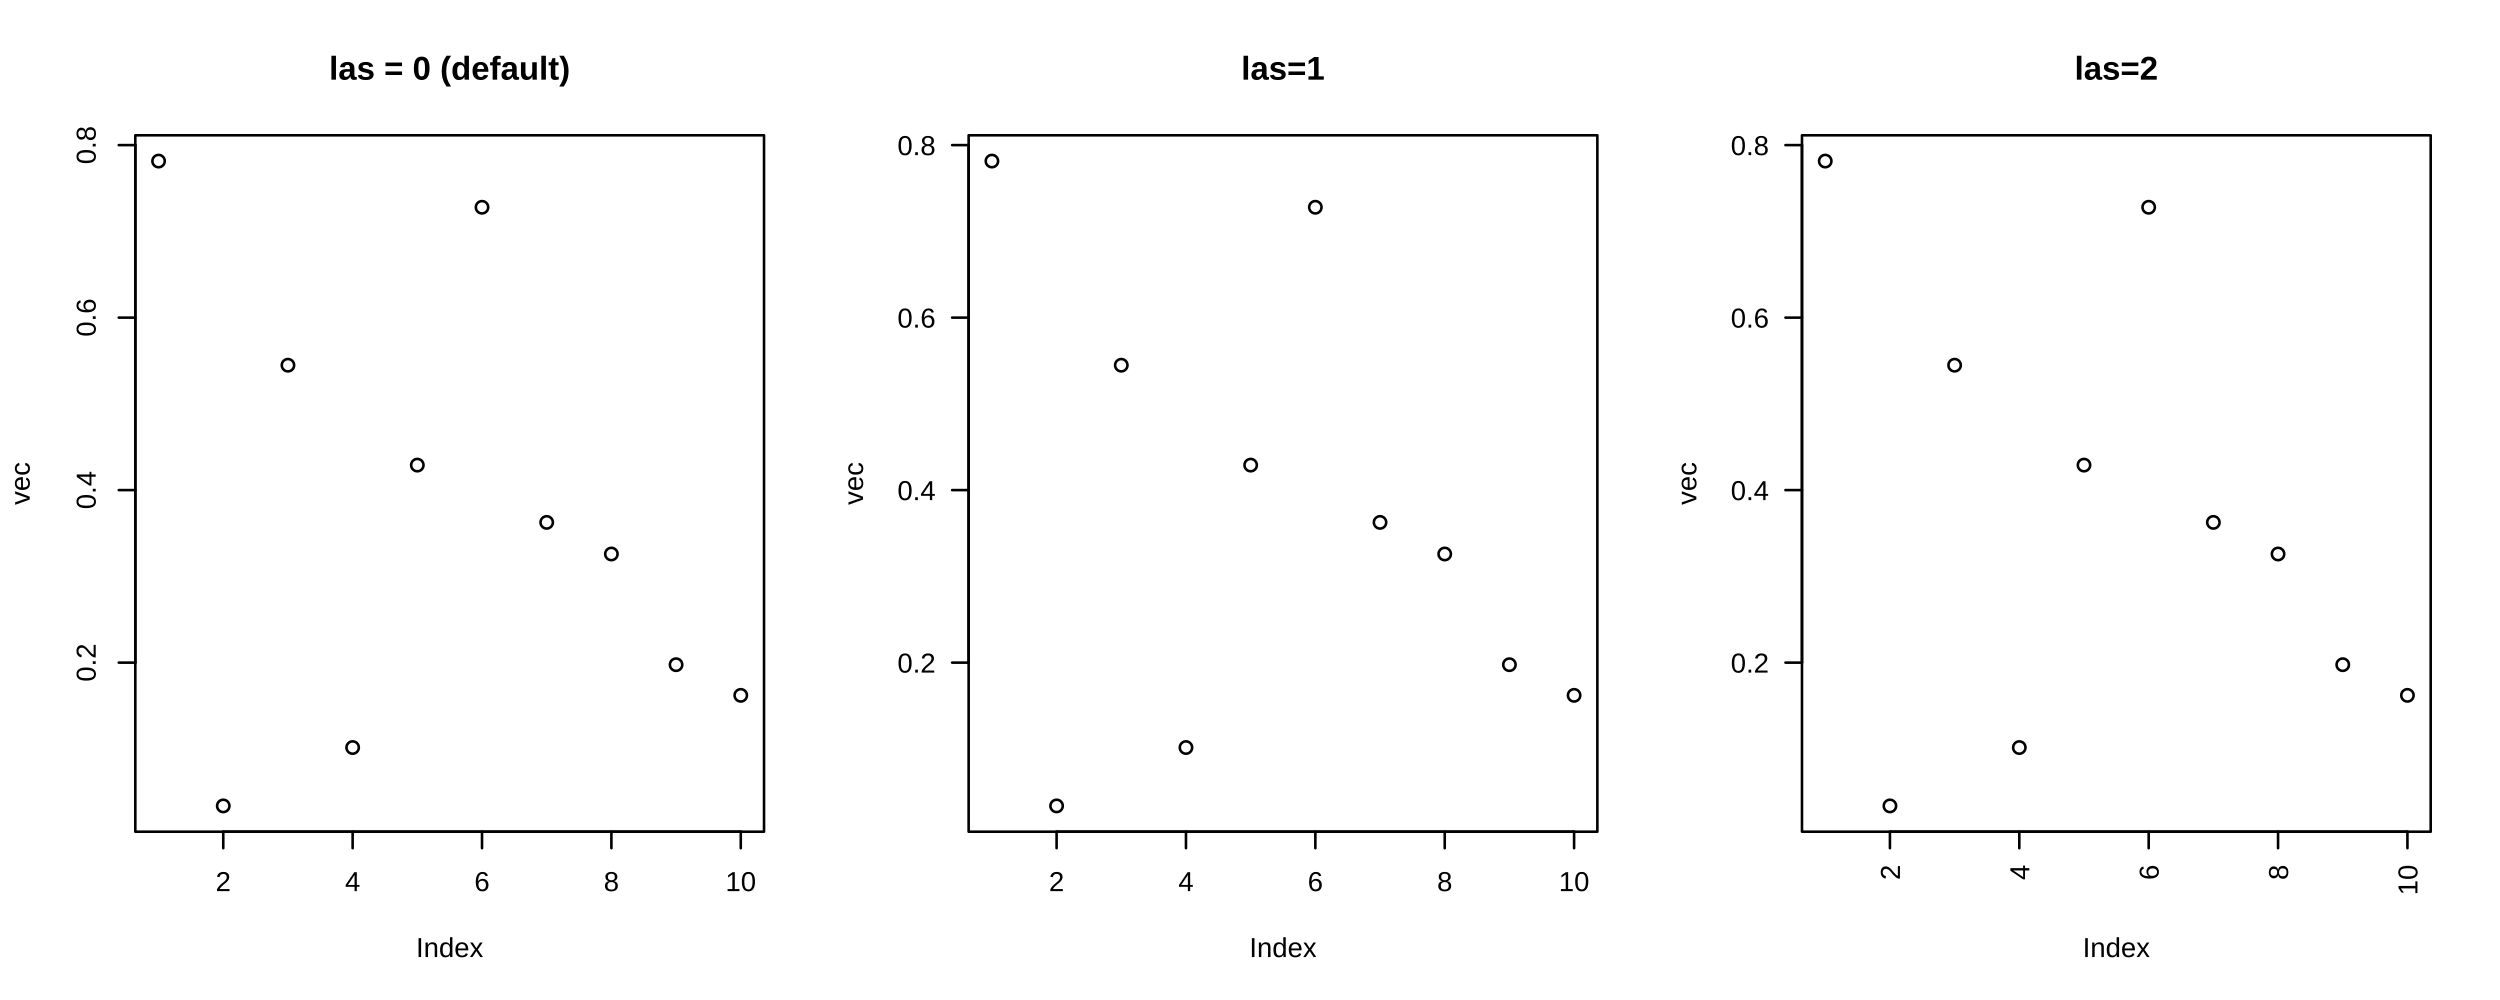
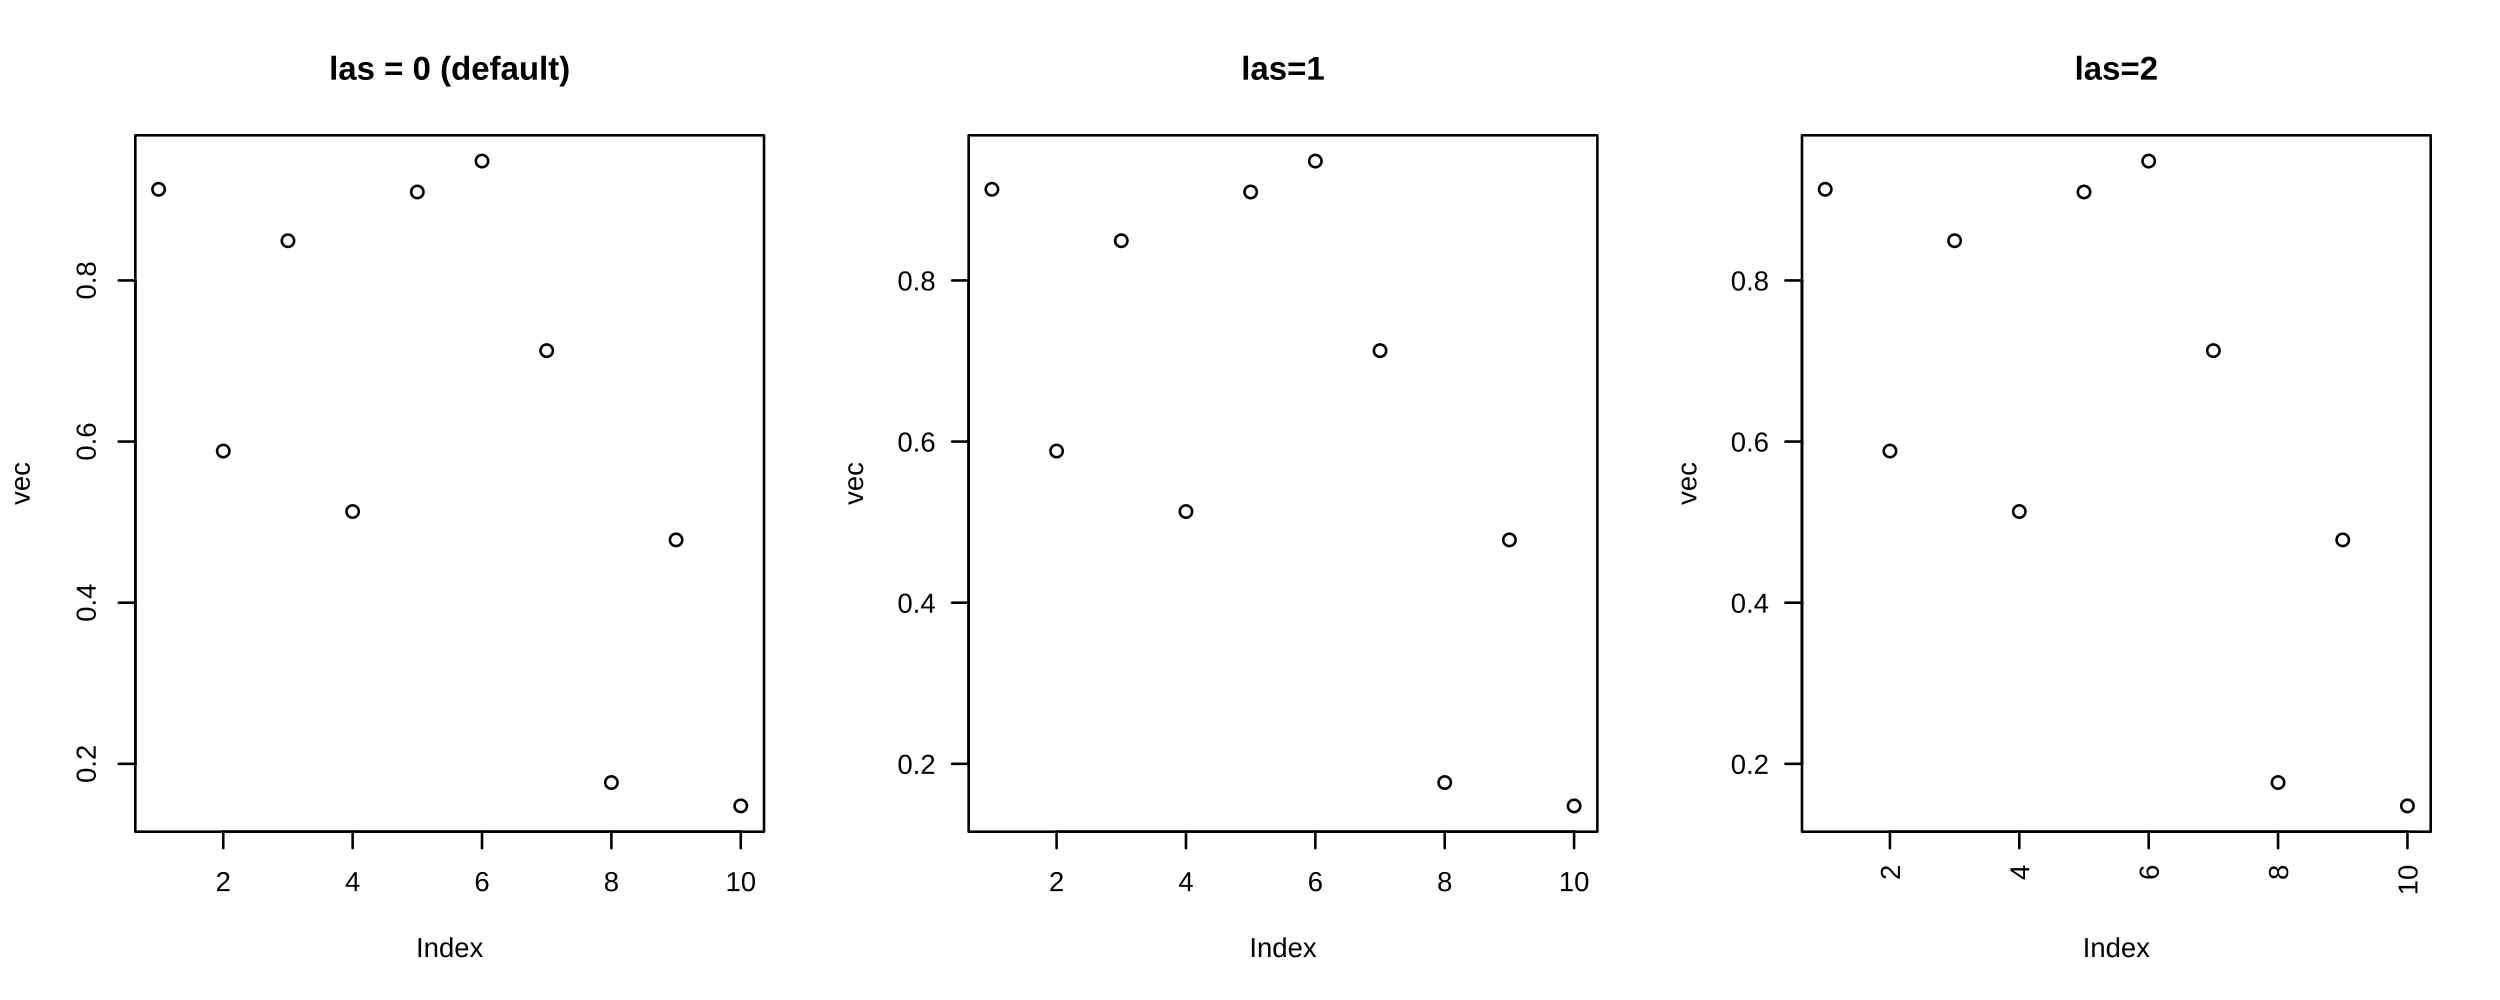
<svg xmlns="http://www.w3.org/2000/svg" class="svglite" width="720.00pt" height="288.00pt" viewBox="0 0 720.00 288.00">
  <defs>
    <style type="text/css">
    .svglite line, .svglite polyline, .svglite polygon, .svglite path, .svglite rect, .svglite circle {
      fill: none;
      stroke: #000000;
      stroke-linecap: round;
      stroke-linejoin: round;
      stroke-miterlimit: 10.00;
    }
    .svglite text {
      white-space: pre;
    }
  </style>
  </defs>
  <rect width="100%" height="100%" style="stroke: none; fill: #FFFFFF;" />
  <defs>
    <clipPath id="cpMC4wMHw3MjAuMDB8MC4wMHwyODguMDA=">
      <rect x="0.00" y="0.00" width="720.00" height="288.00" />
    </clipPath>
  </defs>
  <g clip-path="url(#cpMC4wMHw3MjAuMDB8MC4wMHwyODguMDA=)">
</g>
  <defs>
    <clipPath id="cpMzguOTd8MjIwLjA0fDM4Ljk3fDIzOS41Mw==">
      <rect x="38.97" y="38.97" width="181.08" height="200.56" />
    </clipPath>
  </defs>
  <g clip-path="url(#cpMzguOTd8MjIwLjA0fDM4Ljk3fDIzOS41Mw==)">
-     <circle cx="45.67" cy="46.39" r="1.78" style="stroke-width: 0.75;" />
-     <circle cx="64.30" cy="232.10" r="1.78" style="stroke-width: 0.75;" />
-     <circle cx="82.93" cy="105.18" r="1.78" style="stroke-width: 0.75;" />
-     <circle cx="101.56" cy="215.29" r="1.78" style="stroke-width: 0.75;" />
-     <circle cx="120.19" cy="133.95" r="1.78" style="stroke-width: 0.75;" />
-     <circle cx="138.82" cy="59.69" r="1.78" style="stroke-width: 0.75;" />
-     <circle cx="157.45" cy="150.45" r="1.78" style="stroke-width: 0.75;" />
-     <circle cx="176.08" cy="159.55" r="1.78" style="stroke-width: 0.75;" />
-     <circle cx="194.71" cy="191.43" r="1.78" style="stroke-width: 0.75;" />
-     <circle cx="213.34" cy="200.26" r="1.78" style="stroke-width: 0.75;" />
+     <circle cx="45.67" cy="54.52" r="1.78" style="stroke-width: 0.75;" />
+     <circle cx="64.30" cy="129.90" r="1.78" style="stroke-width: 0.75;" />
+     <circle cx="82.93" cy="69.33" r="1.78" style="stroke-width: 0.75;" />
+     <circle cx="101.56" cy="147.32" r="1.78" style="stroke-width: 0.75;" />
+     <circle cx="120.19" cy="55.29" r="1.78" style="stroke-width: 0.75;" />
+     <circle cx="138.82" cy="46.39" r="1.78" style="stroke-width: 0.75;" />
+     <circle cx="157.45" cy="100.98" r="1.78" style="stroke-width: 0.75;" />
+     <circle cx="176.08" cy="225.37" r="1.78" style="stroke-width: 0.75;" />
+     <circle cx="194.71" cy="155.49" r="1.78" style="stroke-width: 0.75;" />
+     <circle cx="213.34" cy="232.10" r="1.78" style="stroke-width: 0.75;" />
  </g>
  <g clip-path="url(#cpMC4wMHw3MjAuMDB8MC4wMHwyODguMDA=)">
    <line x1="64.30" y1="239.53" x2="213.34" y2="239.53" style="stroke-width: 0.75;" />
    <line x1="64.30" y1="239.53" x2="64.30" y2="244.28" style="stroke-width: 0.75;" />
    <line x1="101.56" y1="239.53" x2="101.56" y2="244.28" style="stroke-width: 0.75;" />
    <line x1="138.82" y1="239.53" x2="138.82" y2="244.28" style="stroke-width: 0.75;" />
    <line x1="176.08" y1="239.53" x2="176.08" y2="244.28" style="stroke-width: 0.75;" />
    <line x1="213.34" y1="239.53" x2="213.34" y2="244.28" style="stroke-width: 0.75;" />
    <text x="64.30" y="256.64" text-anchor="middle" style="font-size: 7.92px; font-family: &quot;Liberation Sans&quot;;" textLength="5.03px" lengthAdjust="spacingAndGlyphs">2</text>
    <text x="101.56" y="256.64" text-anchor="middle" style="font-size: 7.92px; font-family: &quot;Liberation Sans&quot;;" textLength="5.03px" lengthAdjust="spacingAndGlyphs">4</text>
    <text x="138.82" y="256.64" text-anchor="middle" style="font-size: 7.92px; font-family: &quot;Liberation Sans&quot;;" textLength="5.03px" lengthAdjust="spacingAndGlyphs">6</text>
    <text x="176.08" y="256.64" text-anchor="middle" style="font-size: 7.92px; font-family: &quot;Liberation Sans&quot;;" textLength="5.03px" lengthAdjust="spacingAndGlyphs">8</text>
    <text x="213.34" y="256.64" text-anchor="middle" style="font-size: 7.92px; font-family: &quot;Liberation Sans&quot;;" textLength="10.07px" lengthAdjust="spacingAndGlyphs">10</text>
-     <line x1="38.97" y1="190.83" x2="38.97" y2="41.79" style="stroke-width: 0.75;" />
-     <line x1="38.97" y1="190.83" x2="34.21" y2="190.83" style="stroke-width: 0.75;" />
-     <line x1="38.97" y1="141.15" x2="34.21" y2="141.15" style="stroke-width: 0.75;" />
-     <line x1="38.97" y1="91.47" x2="34.21" y2="91.47" style="stroke-width: 0.75;" />
-     <line x1="38.97" y1="41.79" x2="34.21" y2="41.79" style="stroke-width: 0.75;" />
-     <text transform="translate(27.56,190.83) rotate(-90)" text-anchor="middle" style="font-size: 7.92px; font-family: &quot;Liberation Sans&quot;;" textLength="12.58px" lengthAdjust="spacingAndGlyphs">0.2</text>
-     <text transform="translate(27.56,141.15) rotate(-90)" text-anchor="middle" style="font-size: 7.92px; font-family: &quot;Liberation Sans&quot;;" textLength="12.58px" lengthAdjust="spacingAndGlyphs">0.4</text>
-     <text transform="translate(27.56,91.47) rotate(-90)" text-anchor="middle" style="font-size: 7.92px; font-family: &quot;Liberation Sans&quot;;" textLength="12.58px" lengthAdjust="spacingAndGlyphs">0.6</text>
-     <text transform="translate(27.56,41.79) rotate(-90)" text-anchor="middle" style="font-size: 7.92px; font-family: &quot;Liberation Sans&quot;;" textLength="12.58px" lengthAdjust="spacingAndGlyphs">0.8</text>
+     <line x1="38.97" y1="219.99" x2="38.97" y2="80.76" style="stroke-width: 0.75;" />
+     <line x1="38.97" y1="219.99" x2="34.21" y2="219.99" style="stroke-width: 0.75;" />
+     <line x1="38.97" y1="173.58" x2="34.21" y2="173.58" style="stroke-width: 0.75;" />
+     <line x1="38.97" y1="127.17" x2="34.21" y2="127.17" style="stroke-width: 0.75;" />
+     <line x1="38.97" y1="80.76" x2="34.21" y2="80.76" style="stroke-width: 0.75;" />
+     <text transform="translate(27.56,219.99) rotate(-90)" text-anchor="middle" style="font-size: 7.92px; font-family: &quot;Liberation Sans&quot;;" textLength="12.58px" lengthAdjust="spacingAndGlyphs">0.2</text>
+     <text transform="translate(27.56,173.58) rotate(-90)" text-anchor="middle" style="font-size: 7.92px; font-family: &quot;Liberation Sans&quot;;" textLength="12.58px" lengthAdjust="spacingAndGlyphs">0.4</text>
+     <text transform="translate(27.56,127.17) rotate(-90)" text-anchor="middle" style="font-size: 7.92px; font-family: &quot;Liberation Sans&quot;;" textLength="12.58px" lengthAdjust="spacingAndGlyphs">0.6</text>
+     <text transform="translate(27.56,80.76) rotate(-90)" text-anchor="middle" style="font-size: 7.92px; font-family: &quot;Liberation Sans&quot;;" textLength="12.58px" lengthAdjust="spacingAndGlyphs">0.8</text>
    <polygon points="38.97,239.53 220.04,239.53 220.04,38.97 38.97,38.97 " style="stroke-width: 0.75;" />
  </g>
  <defs>
    <clipPath id="cpMC4wMHwyNDAuMDB8MC4wMHwyODguMDA=">
      <rect x="0.00" y="0.00" width="240.00" height="288.00" />
    </clipPath>
  </defs>
  <g clip-path="url(#cpMC4wMHwyNDAuMDB8MC4wMHwyODguMDA=)">
    <text x="129.50" y="22.95" text-anchor="middle" style="font-size: 9.50px; font-weight: bold; font-family: &quot;Liberation Sans&quot;;" textLength="86.82px" lengthAdjust="spacingAndGlyphs">las = 0 (default)</text>
    <text x="129.50" y="275.64" text-anchor="middle" style="font-size: 7.92px; font-family: &quot;Liberation Sans&quot;;" textLength="21.77px" lengthAdjust="spacingAndGlyphs">Index</text>
    <text transform="translate(8.55,139.25) rotate(-90)" text-anchor="middle" style="font-size: 7.92px; font-family: &quot;Liberation Sans&quot;;" textLength="13.90px" lengthAdjust="spacingAndGlyphs">vec</text>
  </g>
  <defs>
    <clipPath id="cpMjc4Ljk3fDQ2MC4wNHwzOC45N3wyMzkuNTM=">
      <rect x="278.97" y="38.97" width="181.08" height="200.56" />
    </clipPath>
  </defs>
  <g clip-path="url(#cpMjc4Ljk3fDQ2MC4wNHwzOC45N3wyMzkuNTM=)">
-     <circle cx="285.67" cy="46.39" r="1.78" style="stroke-width: 0.75;" />
-     <circle cx="304.30" cy="232.10" r="1.78" style="stroke-width: 0.75;" />
-     <circle cx="322.93" cy="105.18" r="1.78" style="stroke-width: 0.75;" />
-     <circle cx="341.56" cy="215.29" r="1.78" style="stroke-width: 0.75;" />
-     <circle cx="360.19" cy="133.95" r="1.78" style="stroke-width: 0.75;" />
-     <circle cx="378.82" cy="59.69" r="1.78" style="stroke-width: 0.75;" />
-     <circle cx="397.45" cy="150.45" r="1.78" style="stroke-width: 0.75;" />
-     <circle cx="416.08" cy="159.55" r="1.78" style="stroke-width: 0.75;" />
-     <circle cx="434.71" cy="191.43" r="1.78" style="stroke-width: 0.75;" />
-     <circle cx="453.34" cy="200.26" r="1.78" style="stroke-width: 0.75;" />
+     <circle cx="285.67" cy="54.52" r="1.78" style="stroke-width: 0.75;" />
+     <circle cx="304.30" cy="129.90" r="1.78" style="stroke-width: 0.75;" />
+     <circle cx="322.93" cy="69.33" r="1.78" style="stroke-width: 0.75;" />
+     <circle cx="341.56" cy="147.32" r="1.78" style="stroke-width: 0.75;" />
+     <circle cx="360.19" cy="55.29" r="1.78" style="stroke-width: 0.75;" />
+     <circle cx="378.82" cy="46.39" r="1.78" style="stroke-width: 0.75;" />
+     <circle cx="397.45" cy="100.98" r="1.78" style="stroke-width: 0.75;" />
+     <circle cx="416.08" cy="225.37" r="1.78" style="stroke-width: 0.75;" />
+     <circle cx="434.71" cy="155.49" r="1.78" style="stroke-width: 0.75;" />
+     <circle cx="453.34" cy="232.10" r="1.78" style="stroke-width: 0.75;" />
  </g>
  <g clip-path="url(#cpMC4wMHw3MjAuMDB8MC4wMHwyODguMDA=)">
    <line x1="304.30" y1="239.53" x2="453.34" y2="239.53" style="stroke-width: 0.75;" />
    <line x1="304.30" y1="239.53" x2="304.30" y2="244.28" style="stroke-width: 0.75;" />
    <line x1="341.56" y1="239.53" x2="341.56" y2="244.28" style="stroke-width: 0.75;" />
    <line x1="378.82" y1="239.53" x2="378.82" y2="244.28" style="stroke-width: 0.75;" />
    <line x1="416.08" y1="239.53" x2="416.08" y2="244.28" style="stroke-width: 0.75;" />
    <line x1="453.34" y1="239.53" x2="453.34" y2="244.28" style="stroke-width: 0.75;" />
    <text x="304.30" y="256.64" text-anchor="middle" style="font-size: 7.92px; font-family: &quot;Liberation Sans&quot;;" textLength="5.03px" lengthAdjust="spacingAndGlyphs">2</text>
    <text x="341.56" y="256.64" text-anchor="middle" style="font-size: 7.92px; font-family: &quot;Liberation Sans&quot;;" textLength="5.03px" lengthAdjust="spacingAndGlyphs">4</text>
    <text x="378.82" y="256.64" text-anchor="middle" style="font-size: 7.92px; font-family: &quot;Liberation Sans&quot;;" textLength="5.03px" lengthAdjust="spacingAndGlyphs">6</text>
    <text x="416.08" y="256.64" text-anchor="middle" style="font-size: 7.92px; font-family: &quot;Liberation Sans&quot;;" textLength="5.03px" lengthAdjust="spacingAndGlyphs">8</text>
    <text x="453.34" y="256.64" text-anchor="middle" style="font-size: 7.92px; font-family: &quot;Liberation Sans&quot;;" textLength="10.07px" lengthAdjust="spacingAndGlyphs">10</text>
-     <line x1="278.97" y1="190.83" x2="278.97" y2="41.79" style="stroke-width: 0.75;" />
-     <line x1="278.97" y1="190.83" x2="274.21" y2="190.83" style="stroke-width: 0.75;" />
-     <line x1="278.97" y1="141.15" x2="274.21" y2="141.15" style="stroke-width: 0.75;" />
-     <line x1="278.97" y1="91.47" x2="274.21" y2="91.47" style="stroke-width: 0.75;" />
-     <line x1="278.97" y1="41.79" x2="274.21" y2="41.79" style="stroke-width: 0.75;" />
-     <text x="269.46" y="193.71" text-anchor="end" style="font-size: 7.92px; font-family: &quot;Liberation Sans&quot;;" textLength="12.58px" lengthAdjust="spacingAndGlyphs">0.2</text>
-     <text x="269.46" y="144.03" text-anchor="end" style="font-size: 7.92px; font-family: &quot;Liberation Sans&quot;;" textLength="12.58px" lengthAdjust="spacingAndGlyphs">0.4</text>
-     <text x="269.46" y="94.35" text-anchor="end" style="font-size: 7.92px; font-family: &quot;Liberation Sans&quot;;" textLength="12.58px" lengthAdjust="spacingAndGlyphs">0.6</text>
-     <text x="269.46" y="44.67" text-anchor="end" style="font-size: 7.92px; font-family: &quot;Liberation Sans&quot;;" textLength="12.58px" lengthAdjust="spacingAndGlyphs">0.8</text>
+     <line x1="278.97" y1="219.99" x2="278.97" y2="80.76" style="stroke-width: 0.75;" />
+     <line x1="278.97" y1="219.99" x2="274.21" y2="219.99" style="stroke-width: 0.75;" />
+     <line x1="278.97" y1="173.58" x2="274.21" y2="173.58" style="stroke-width: 0.75;" />
+     <line x1="278.97" y1="127.17" x2="274.21" y2="127.17" style="stroke-width: 0.75;" />
+     <line x1="278.97" y1="80.76" x2="274.21" y2="80.76" style="stroke-width: 0.75;" />
+     <text x="269.46" y="222.87" text-anchor="end" style="font-size: 7.92px; font-family: &quot;Liberation Sans&quot;;" textLength="12.58px" lengthAdjust="spacingAndGlyphs">0.2</text>
+     <text x="269.46" y="176.46" text-anchor="end" style="font-size: 7.92px; font-family: &quot;Liberation Sans&quot;;" textLength="12.58px" lengthAdjust="spacingAndGlyphs">0.4</text>
+     <text x="269.46" y="130.05" text-anchor="end" style="font-size: 7.92px; font-family: &quot;Liberation Sans&quot;;" textLength="12.58px" lengthAdjust="spacingAndGlyphs">0.6</text>
+     <text x="269.46" y="83.64" text-anchor="end" style="font-size: 7.92px; font-family: &quot;Liberation Sans&quot;;" textLength="12.58px" lengthAdjust="spacingAndGlyphs">0.8</text>
    <polygon points="278.97,239.53 460.04,239.53 460.04,38.97 278.97,38.97 " style="stroke-width: 0.75;" />
  </g>
  <defs>
    <clipPath id="cpMjQwLjAwfDQ4MC4wMHwwLjAwfDI4OC4wMA==">
      <rect x="240.00" y="0.00" width="240.00" height="288.00" />
    </clipPath>
  </defs>
  <g clip-path="url(#cpMjQwLjAwfDQ4MC4wMHwwLjAwfDI4OC4wMA==)">
    <text x="369.50" y="22.95" text-anchor="middle" style="font-size: 9.50px; font-weight: bold; font-family: &quot;Liberation Sans&quot;;" textLength="29.88px" lengthAdjust="spacingAndGlyphs">las=1</text>
    <text x="369.50" y="275.64" text-anchor="middle" style="font-size: 7.92px; font-family: &quot;Liberation Sans&quot;;" textLength="21.77px" lengthAdjust="spacingAndGlyphs">Index</text>
    <text transform="translate(248.55,139.25) rotate(-90)" text-anchor="middle" style="font-size: 7.92px; font-family: &quot;Liberation Sans&quot;;" textLength="13.90px" lengthAdjust="spacingAndGlyphs">vec</text>
  </g>
  <defs>
    <clipPath id="cpNTE4Ljk3fDcwMC4wNHwzOC45N3wyMzkuNTM=">
      <rect x="518.97" y="38.97" width="181.08" height="200.56" />
    </clipPath>
  </defs>
  <g clip-path="url(#cpNTE4Ljk3fDcwMC4wNHwzOC45N3wyMzkuNTM=)">
-     <circle cx="525.67" cy="46.39" r="1.78" style="stroke-width: 0.75;" />
-     <circle cx="544.30" cy="232.10" r="1.78" style="stroke-width: 0.75;" />
-     <circle cx="562.93" cy="105.18" r="1.78" style="stroke-width: 0.75;" />
-     <circle cx="581.56" cy="215.29" r="1.78" style="stroke-width: 0.75;" />
-     <circle cx="600.19" cy="133.95" r="1.78" style="stroke-width: 0.75;" />
-     <circle cx="618.82" cy="59.69" r="1.78" style="stroke-width: 0.75;" />
-     <circle cx="637.45" cy="150.45" r="1.78" style="stroke-width: 0.75;" />
-     <circle cx="656.08" cy="159.55" r="1.78" style="stroke-width: 0.75;" />
-     <circle cx="674.71" cy="191.43" r="1.78" style="stroke-width: 0.75;" />
-     <circle cx="693.34" cy="200.26" r="1.78" style="stroke-width: 0.75;" />
+     <circle cx="525.67" cy="54.52" r="1.78" style="stroke-width: 0.75;" />
+     <circle cx="544.30" cy="129.90" r="1.78" style="stroke-width: 0.75;" />
+     <circle cx="562.93" cy="69.33" r="1.78" style="stroke-width: 0.75;" />
+     <circle cx="581.56" cy="147.32" r="1.78" style="stroke-width: 0.75;" />
+     <circle cx="600.19" cy="55.29" r="1.78" style="stroke-width: 0.75;" />
+     <circle cx="618.82" cy="46.39" r="1.78" style="stroke-width: 0.75;" />
+     <circle cx="637.45" cy="100.98" r="1.78" style="stroke-width: 0.75;" />
+     <circle cx="656.08" cy="225.37" r="1.78" style="stroke-width: 0.75;" />
+     <circle cx="674.71" cy="155.49" r="1.78" style="stroke-width: 0.75;" />
+     <circle cx="693.34" cy="232.10" r="1.78" style="stroke-width: 0.75;" />
  </g>
  <g clip-path="url(#cpMC4wMHw3MjAuMDB8MC4wMHwyODguMDA=)">
    <line x1="544.30" y1="239.53" x2="693.34" y2="239.53" style="stroke-width: 0.75;" />
    <line x1="544.30" y1="239.53" x2="544.30" y2="244.28" style="stroke-width: 0.75;" />
    <line x1="581.56" y1="239.53" x2="581.56" y2="244.28" style="stroke-width: 0.75;" />
    <line x1="618.82" y1="239.53" x2="618.82" y2="244.28" style="stroke-width: 0.75;" />
    <line x1="656.08" y1="239.53" x2="656.08" y2="244.28" style="stroke-width: 0.75;" />
    <line x1="693.34" y1="239.53" x2="693.34" y2="244.28" style="stroke-width: 0.75;" />
    <text transform="translate(547.18,249.03) rotate(-90)" text-anchor="end" style="font-size: 7.92px; font-family: &quot;Liberation Sans&quot;;" textLength="5.03px" lengthAdjust="spacingAndGlyphs">2</text>
    <text transform="translate(584.44,249.03) rotate(-90)" text-anchor="end" style="font-size: 7.92px; font-family: &quot;Liberation Sans&quot;;" textLength="5.03px" lengthAdjust="spacingAndGlyphs">4</text>
    <text transform="translate(621.70,249.03) rotate(-90)" text-anchor="end" style="font-size: 7.92px; font-family: &quot;Liberation Sans&quot;;" textLength="5.03px" lengthAdjust="spacingAndGlyphs">6</text>
    <text transform="translate(658.96,249.03) rotate(-90)" text-anchor="end" style="font-size: 7.92px; font-family: &quot;Liberation Sans&quot;;" textLength="5.03px" lengthAdjust="spacingAndGlyphs">8</text>
    <text transform="translate(696.22,249.03) rotate(-90)" text-anchor="end" style="font-size: 7.92px; font-family: &quot;Liberation Sans&quot;;" textLength="10.07px" lengthAdjust="spacingAndGlyphs">10</text>
-     <line x1="518.97" y1="190.83" x2="518.97" y2="41.79" style="stroke-width: 0.75;" />
-     <line x1="518.97" y1="190.83" x2="514.21" y2="190.83" style="stroke-width: 0.75;" />
-     <line x1="518.97" y1="141.15" x2="514.21" y2="141.15" style="stroke-width: 0.75;" />
-     <line x1="518.97" y1="91.47" x2="514.21" y2="91.47" style="stroke-width: 0.75;" />
-     <line x1="518.97" y1="41.79" x2="514.21" y2="41.79" style="stroke-width: 0.75;" />
-     <text x="509.46" y="193.71" text-anchor="end" style="font-size: 7.92px; font-family: &quot;Liberation Sans&quot;;" textLength="12.58px" lengthAdjust="spacingAndGlyphs">0.2</text>
-     <text x="509.46" y="144.03" text-anchor="end" style="font-size: 7.92px; font-family: &quot;Liberation Sans&quot;;" textLength="12.58px" lengthAdjust="spacingAndGlyphs">0.4</text>
-     <text x="509.46" y="94.35" text-anchor="end" style="font-size: 7.92px; font-family: &quot;Liberation Sans&quot;;" textLength="12.58px" lengthAdjust="spacingAndGlyphs">0.6</text>
-     <text x="509.46" y="44.67" text-anchor="end" style="font-size: 7.92px; font-family: &quot;Liberation Sans&quot;;" textLength="12.58px" lengthAdjust="spacingAndGlyphs">0.8</text>
+     <line x1="518.97" y1="219.99" x2="518.97" y2="80.76" style="stroke-width: 0.75;" />
+     <line x1="518.97" y1="219.99" x2="514.21" y2="219.99" style="stroke-width: 0.75;" />
+     <line x1="518.97" y1="173.58" x2="514.21" y2="173.58" style="stroke-width: 0.75;" />
+     <line x1="518.97" y1="127.17" x2="514.21" y2="127.17" style="stroke-width: 0.75;" />
+     <line x1="518.97" y1="80.76" x2="514.21" y2="80.76" style="stroke-width: 0.75;" />
+     <text x="509.46" y="222.87" text-anchor="end" style="font-size: 7.92px; font-family: &quot;Liberation Sans&quot;;" textLength="12.58px" lengthAdjust="spacingAndGlyphs">0.2</text>
+     <text x="509.46" y="176.46" text-anchor="end" style="font-size: 7.92px; font-family: &quot;Liberation Sans&quot;;" textLength="12.58px" lengthAdjust="spacingAndGlyphs">0.4</text>
+     <text x="509.46" y="130.05" text-anchor="end" style="font-size: 7.92px; font-family: &quot;Liberation Sans&quot;;" textLength="12.58px" lengthAdjust="spacingAndGlyphs">0.6</text>
+     <text x="509.46" y="83.64" text-anchor="end" style="font-size: 7.92px; font-family: &quot;Liberation Sans&quot;;" textLength="12.58px" lengthAdjust="spacingAndGlyphs">0.8</text>
    <polygon points="518.97,239.53 700.04,239.53 700.04,38.97 518.97,38.97 " style="stroke-width: 0.75;" />
  </g>
  <defs>
    <clipPath id="cpNDgwLjAwfDcyMC4wMHwwLjAwfDI4OC4wMA==">
      <rect x="480.00" y="0.00" width="240.00" height="288.00" />
    </clipPath>
  </defs>
  <g clip-path="url(#cpNDgwLjAwfDcyMC4wMHwwLjAwfDI4OC4wMA==)">
    <text x="609.50" y="22.95" text-anchor="middle" style="font-size: 9.50px; font-weight: bold; font-family: &quot;Liberation Sans&quot;;" textLength="29.88px" lengthAdjust="spacingAndGlyphs">las=2</text>
    <text x="609.50" y="275.64" text-anchor="middle" style="font-size: 7.92px; font-family: &quot;Liberation Sans&quot;;" textLength="21.77px" lengthAdjust="spacingAndGlyphs">Index</text>
    <text transform="translate(488.55,139.25) rotate(-90)" text-anchor="middle" style="font-size: 7.92px; font-family: &quot;Liberation Sans&quot;;" textLength="13.90px" lengthAdjust="spacingAndGlyphs">vec</text>
  </g>
</svg>
